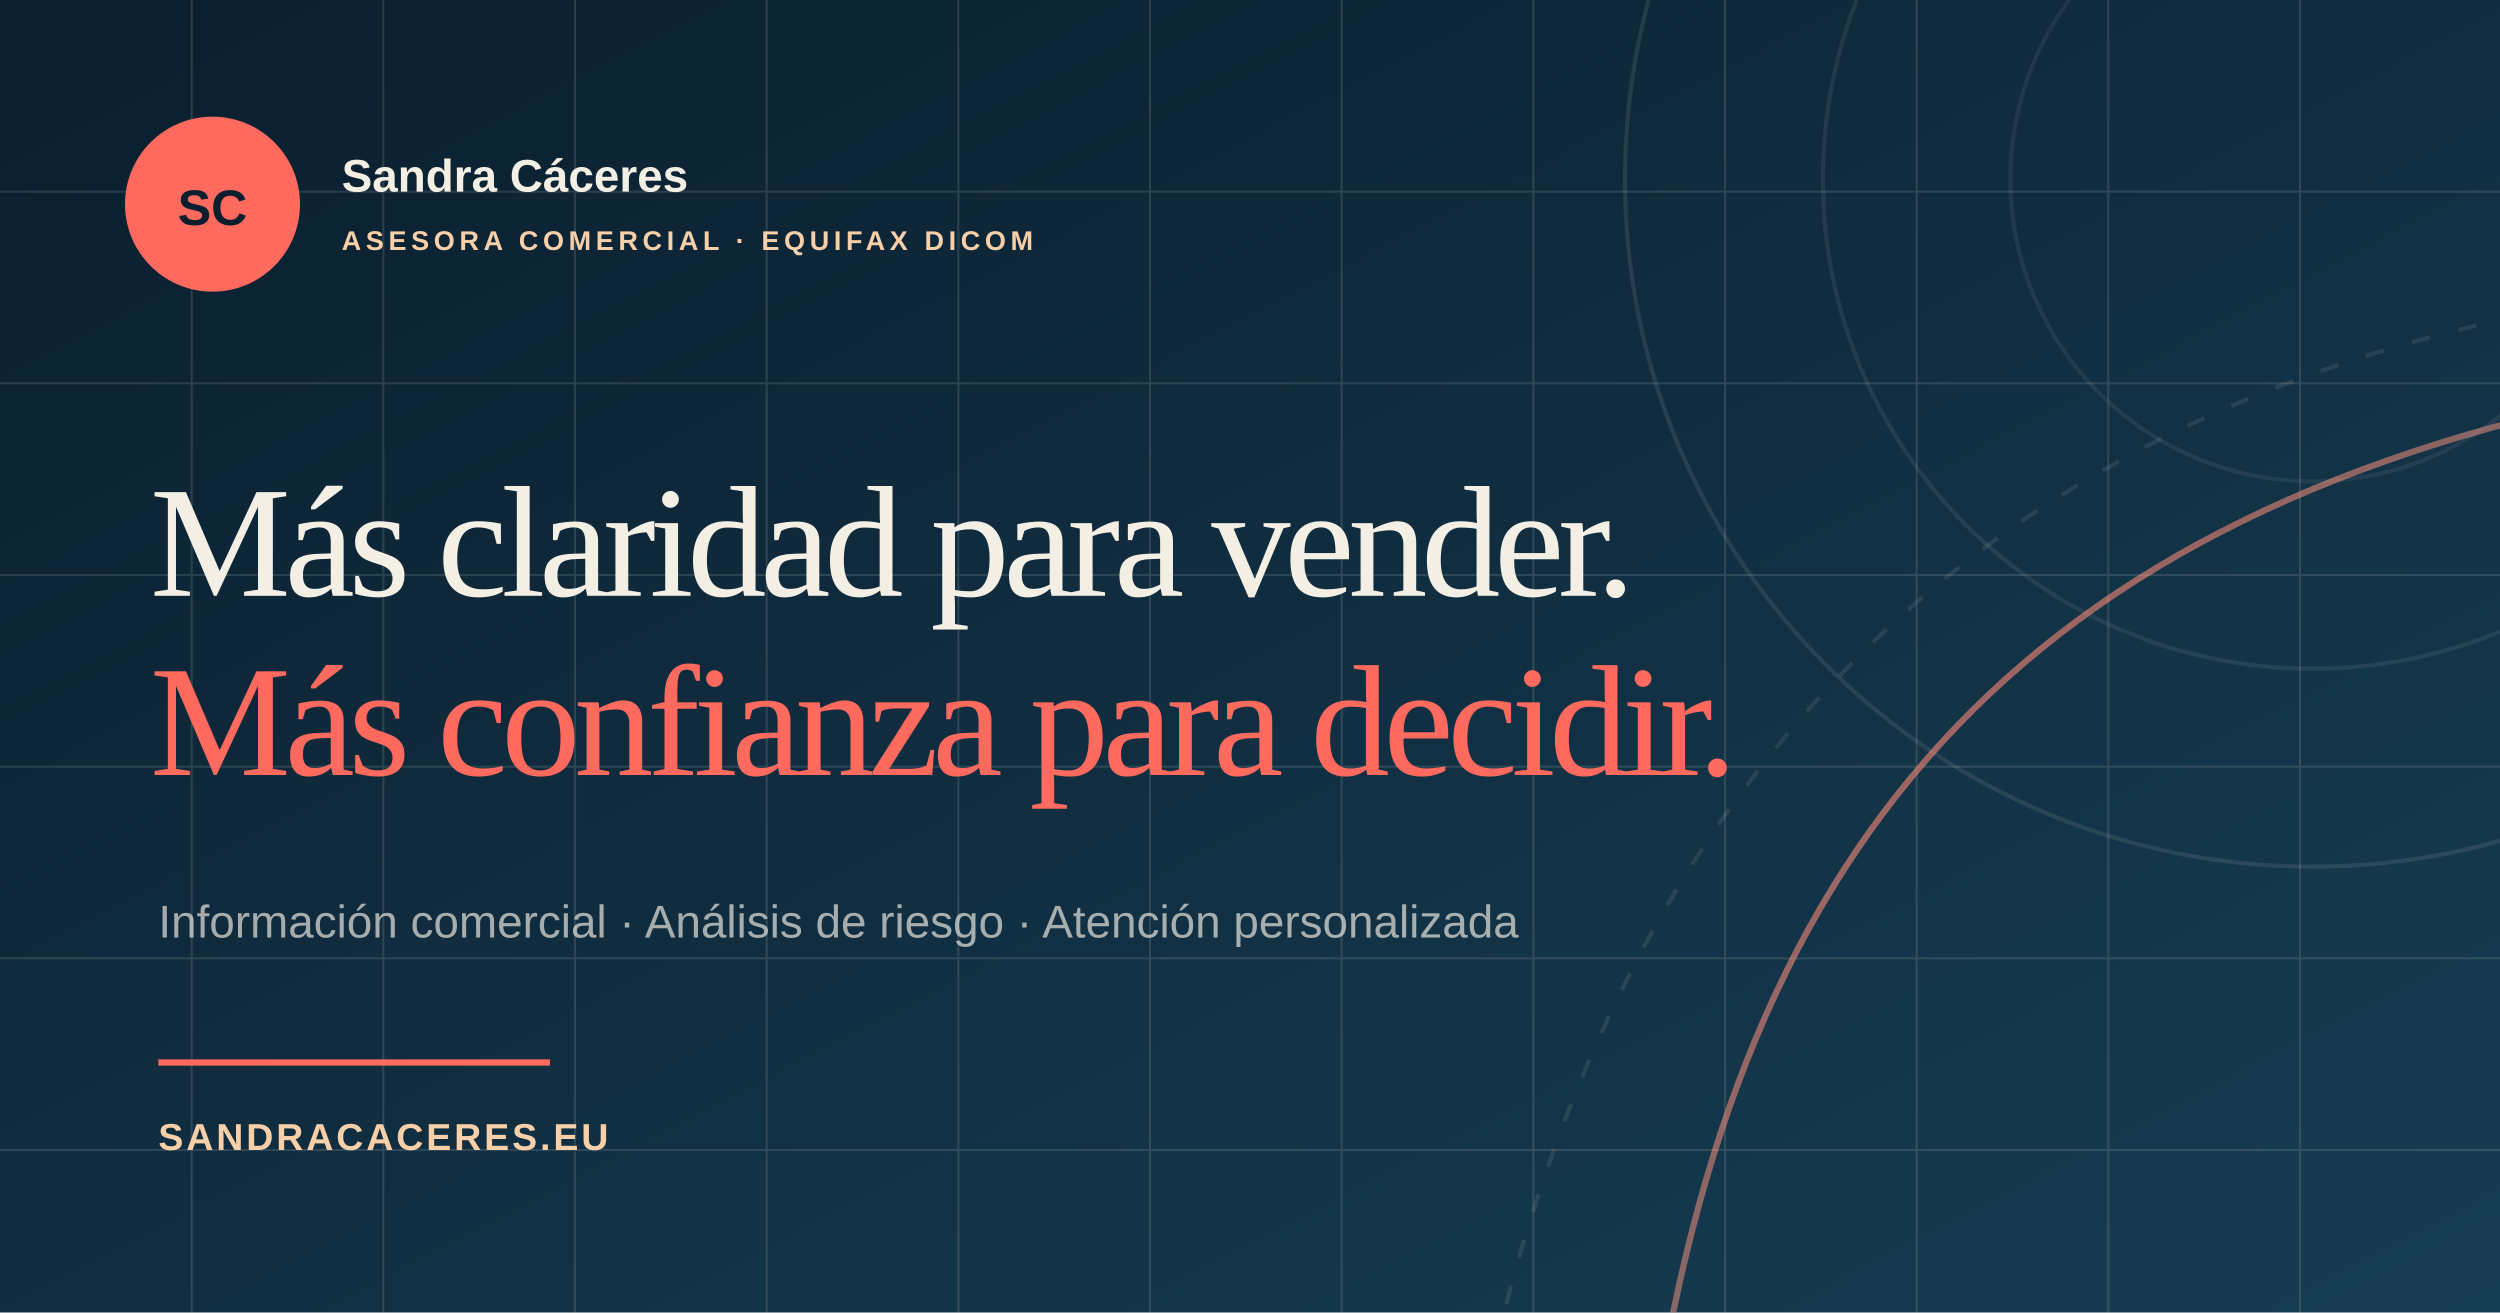
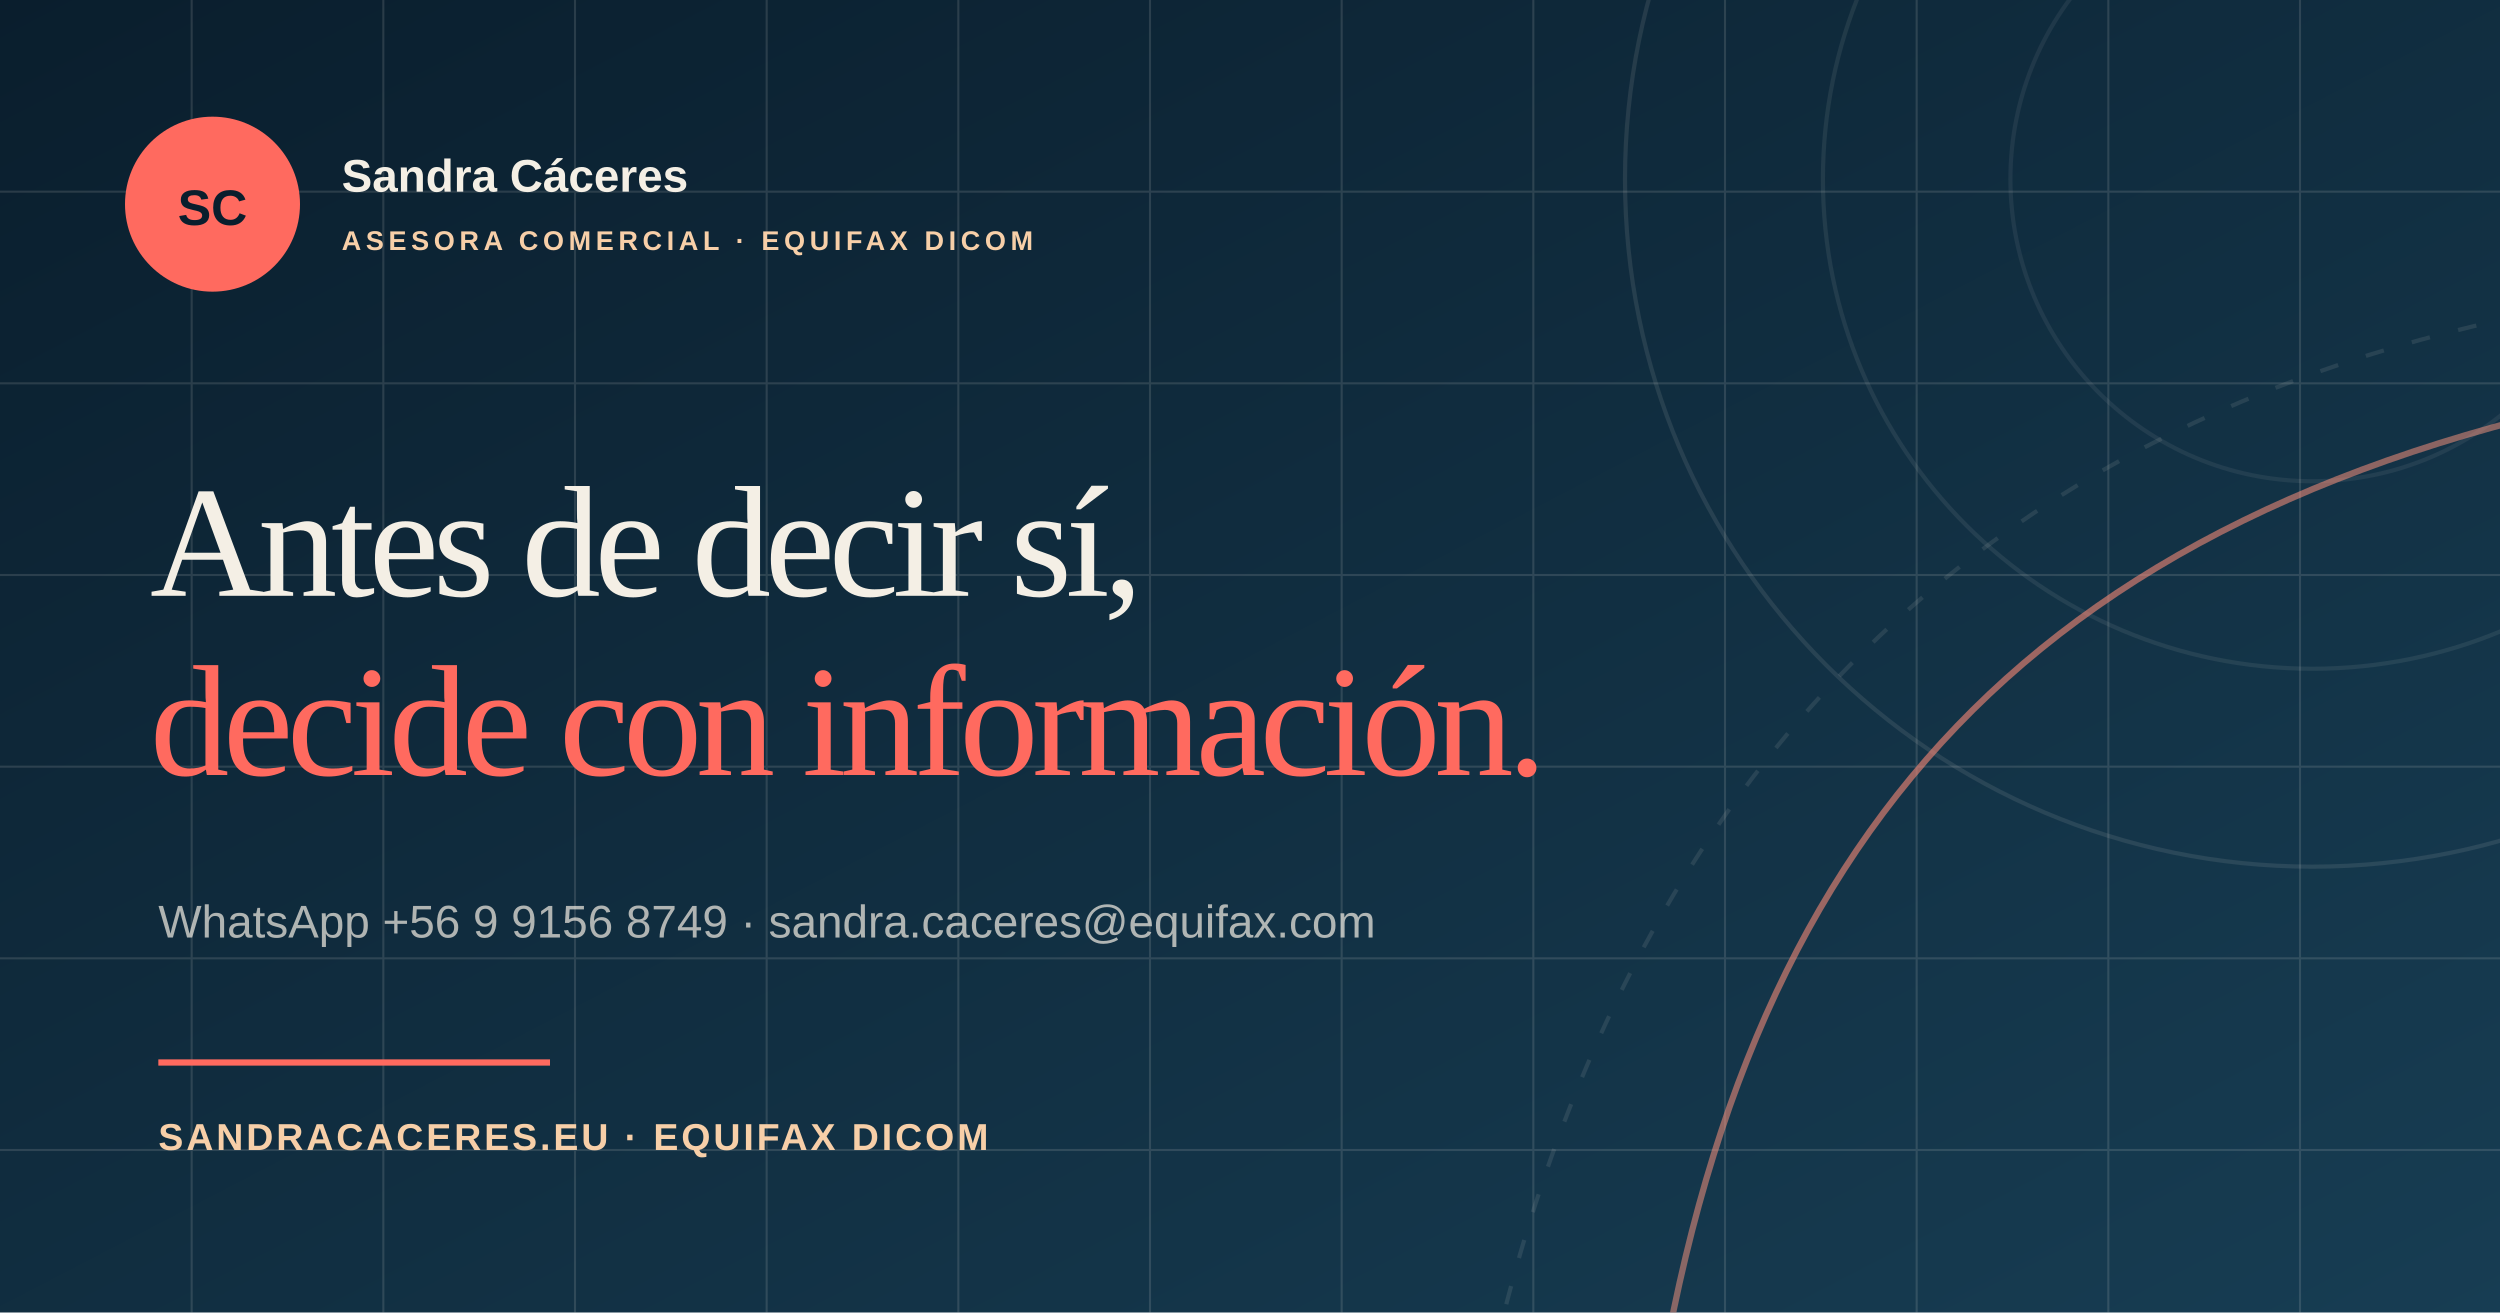
<svg xmlns="http://www.w3.org/2000/svg" width="1200" height="630" viewBox="0 0 1200 630" role="img" aria-labelledby="title desc">
  <defs>
    <linearGradient id="og-bg" x1="0" y1="0" x2="1" y2="1">
      <stop offset="0" stop-color="#0a1e2d" />
      <stop offset="1" stop-color="#173d53" />
    </linearGradient>
    <linearGradient id="og-line" x1="0" y1="0" x2="1" y2="1">
      <stop offset="0" stop-color="#ff6a5f" stop-opacity=".82" />
      <stop offset="1" stop-color="#f7cfa8" stop-opacity=".08" />
    </linearGradient>
    <clipPath id="og-clip">
      <rect width="1200" height="630" />
    </clipPath>
  </defs>
  <rect width="1200" height="630" fill="url(#og-bg)" />
  <g opacity=".13">
    <path d="M0 92H1200M0 184H1200M0 276H1200M0 368H1200M0 460H1200M0 552H1200" stroke="#f4efe5" />
    <path d="M92 0V630M184 0V630M276 0V630M368 0V630M460 0V630M552 0V630M644 0V630M736 0V630M828 0V630M920 0V630M1012 0V630M1104 0V630" stroke="#f4efe5" />
  </g>
  <g clip-path="url(#og-clip)" fill="none">
    <circle cx="1110" cy="86" r="330" stroke="#f4efe5" stroke-opacity=".1" stroke-width="2" />
    <circle cx="1110" cy="86" r="235" stroke="#f4efe5" stroke-opacity=".08" stroke-width="2" />
    <circle cx="1110" cy="86" r="145" stroke="#f4efe5" stroke-opacity=".07" stroke-width="2" />
    <path d="M790 710C828 408 967 244 1280 186" stroke="url(#og-line)" stroke-width="3" />
    <path d="M704 716C766 342 990 176 1280 140" stroke="#f4efe5" stroke-opacity=".1" stroke-width="2" stroke-dasharray="9 14" />
  </g>
  <circle cx="102" cy="98" r="42" fill="#ff6a5f" />
  <text x="102" y="108" text-anchor="middle" fill="#0a1e2d" font-family="Arial, Helvetica, sans-serif" font-size="24" font-weight="800">SC</text>
  <text x="164" y="92" fill="#f4efe5" font-family="Arial, Helvetica, sans-serif" font-size="22" font-weight="800">Sandra Cáceres</text>
  <text x="164" y="120" fill="#f7cfa8" font-family="Arial, Helvetica, sans-serif" font-size="13" font-weight="750" letter-spacing="2.2">ASESORA COMERCIAL · EQUIFAX DICOM</text>
-   <text x="72" y="286" fill="#f4efe5" font-family="Georgia, 'Times New Roman', serif" font-size="76" letter-spacing="-3">Más claridad para vender.</text>
-   <text x="72" y="372" fill="#ff6a5f" font-family="Georgia, 'Times New Roman', serif" font-size="76" letter-spacing="-3">Más confianza para decidir.</text>
-   <text x="76" y="450" fill="#f4efe5" fill-opacity=".66" font-family="Arial, Helvetica, sans-serif" font-size="22">Información comercial · Análisis de riesgo · Atención personalizada</text>
+   <text x="72" y="286" fill="#f4efe5" font-family="Georgia, 'Times New Roman', serif" font-size="76" letter-spacing="-3">Antes de decir sí,</text>
+   <text x="72" y="372" fill="#ff6a5f" font-family="Georgia, 'Times New Roman', serif" font-size="76" letter-spacing="-3">decide con información.</text>
+   <text x="76" y="450" fill="#f4efe5" fill-opacity=".7" font-family="Arial, Helvetica, sans-serif" font-size="22">WhatsApp +56 9 9156 8749 · sandra.caceres@equifax.com</text>
  <line x1="76" y1="510" x2="264" y2="510" stroke="#ff6a5f" stroke-width="3" />
-   <text x="76" y="552" fill="#f7cfa8" font-family="Arial, Helvetica, sans-serif" font-size="18" font-weight="750" letter-spacing="1.4">SANDRACACERES.EU</text>
+   <text x="76" y="552" fill="#f7cfa8" font-family="Arial, Helvetica, sans-serif" font-size="18" font-weight="750" letter-spacing="1.4">SANDRACACERES.EU · EQUIFAX DICOM</text>
</svg>
